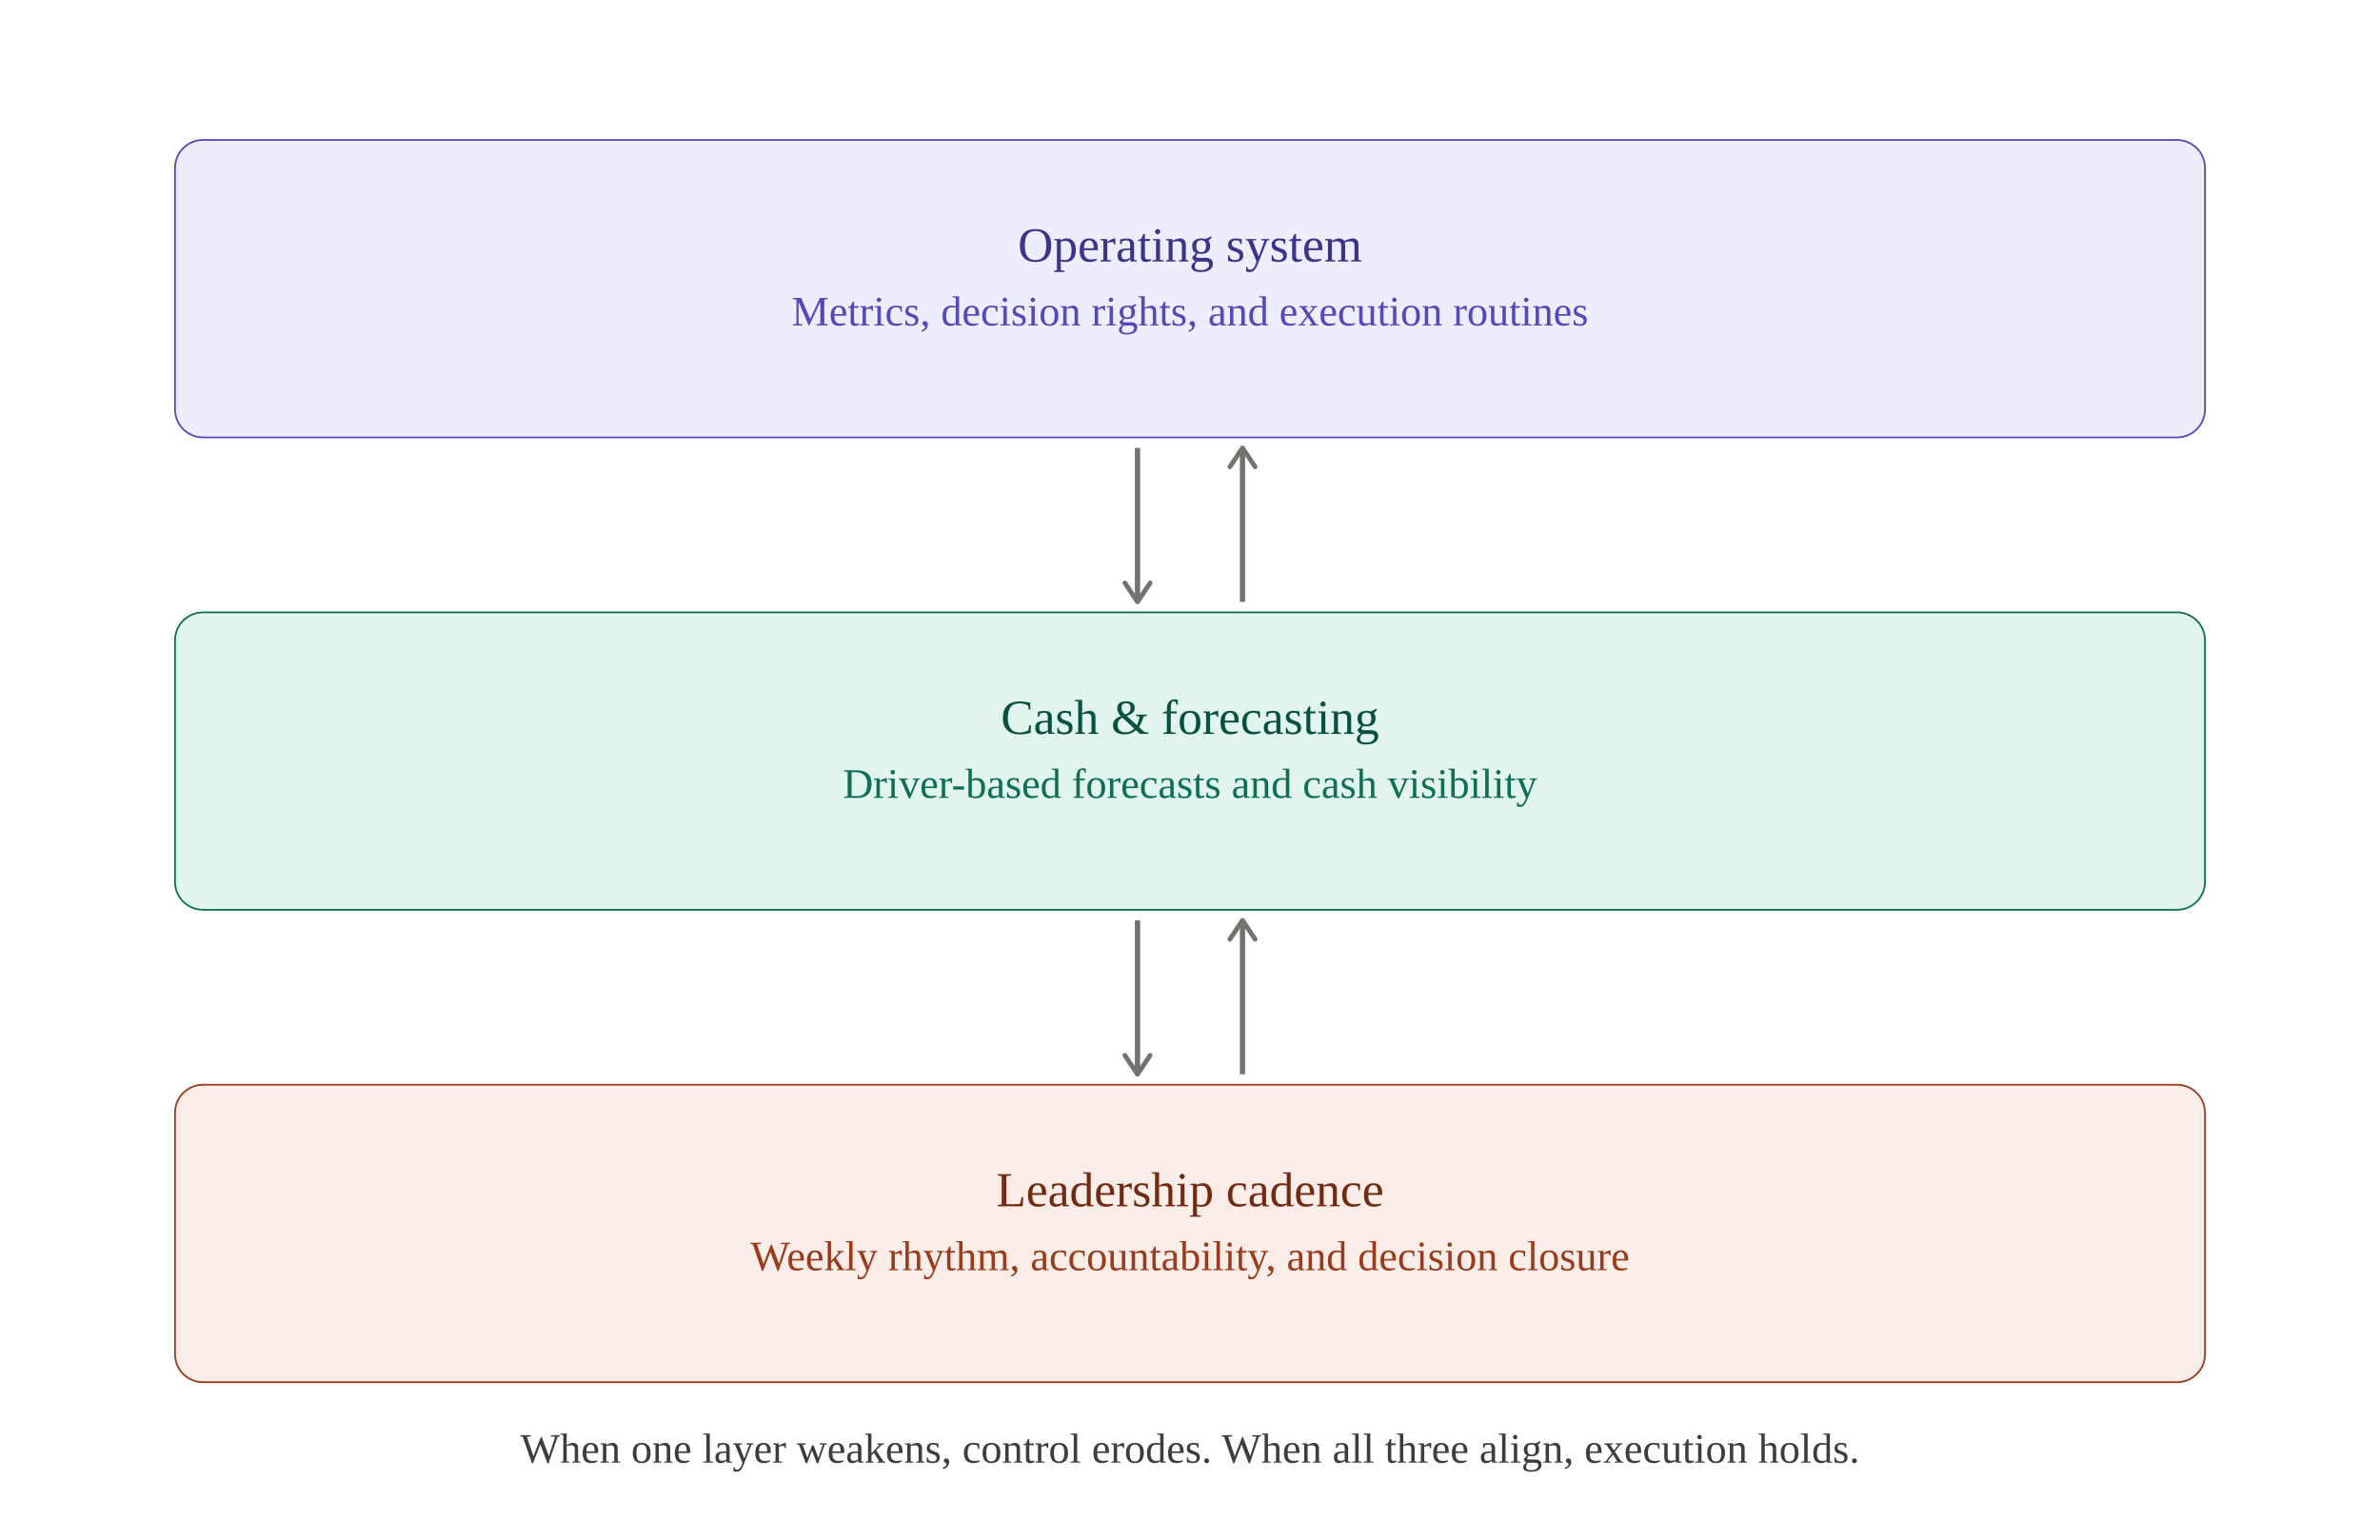
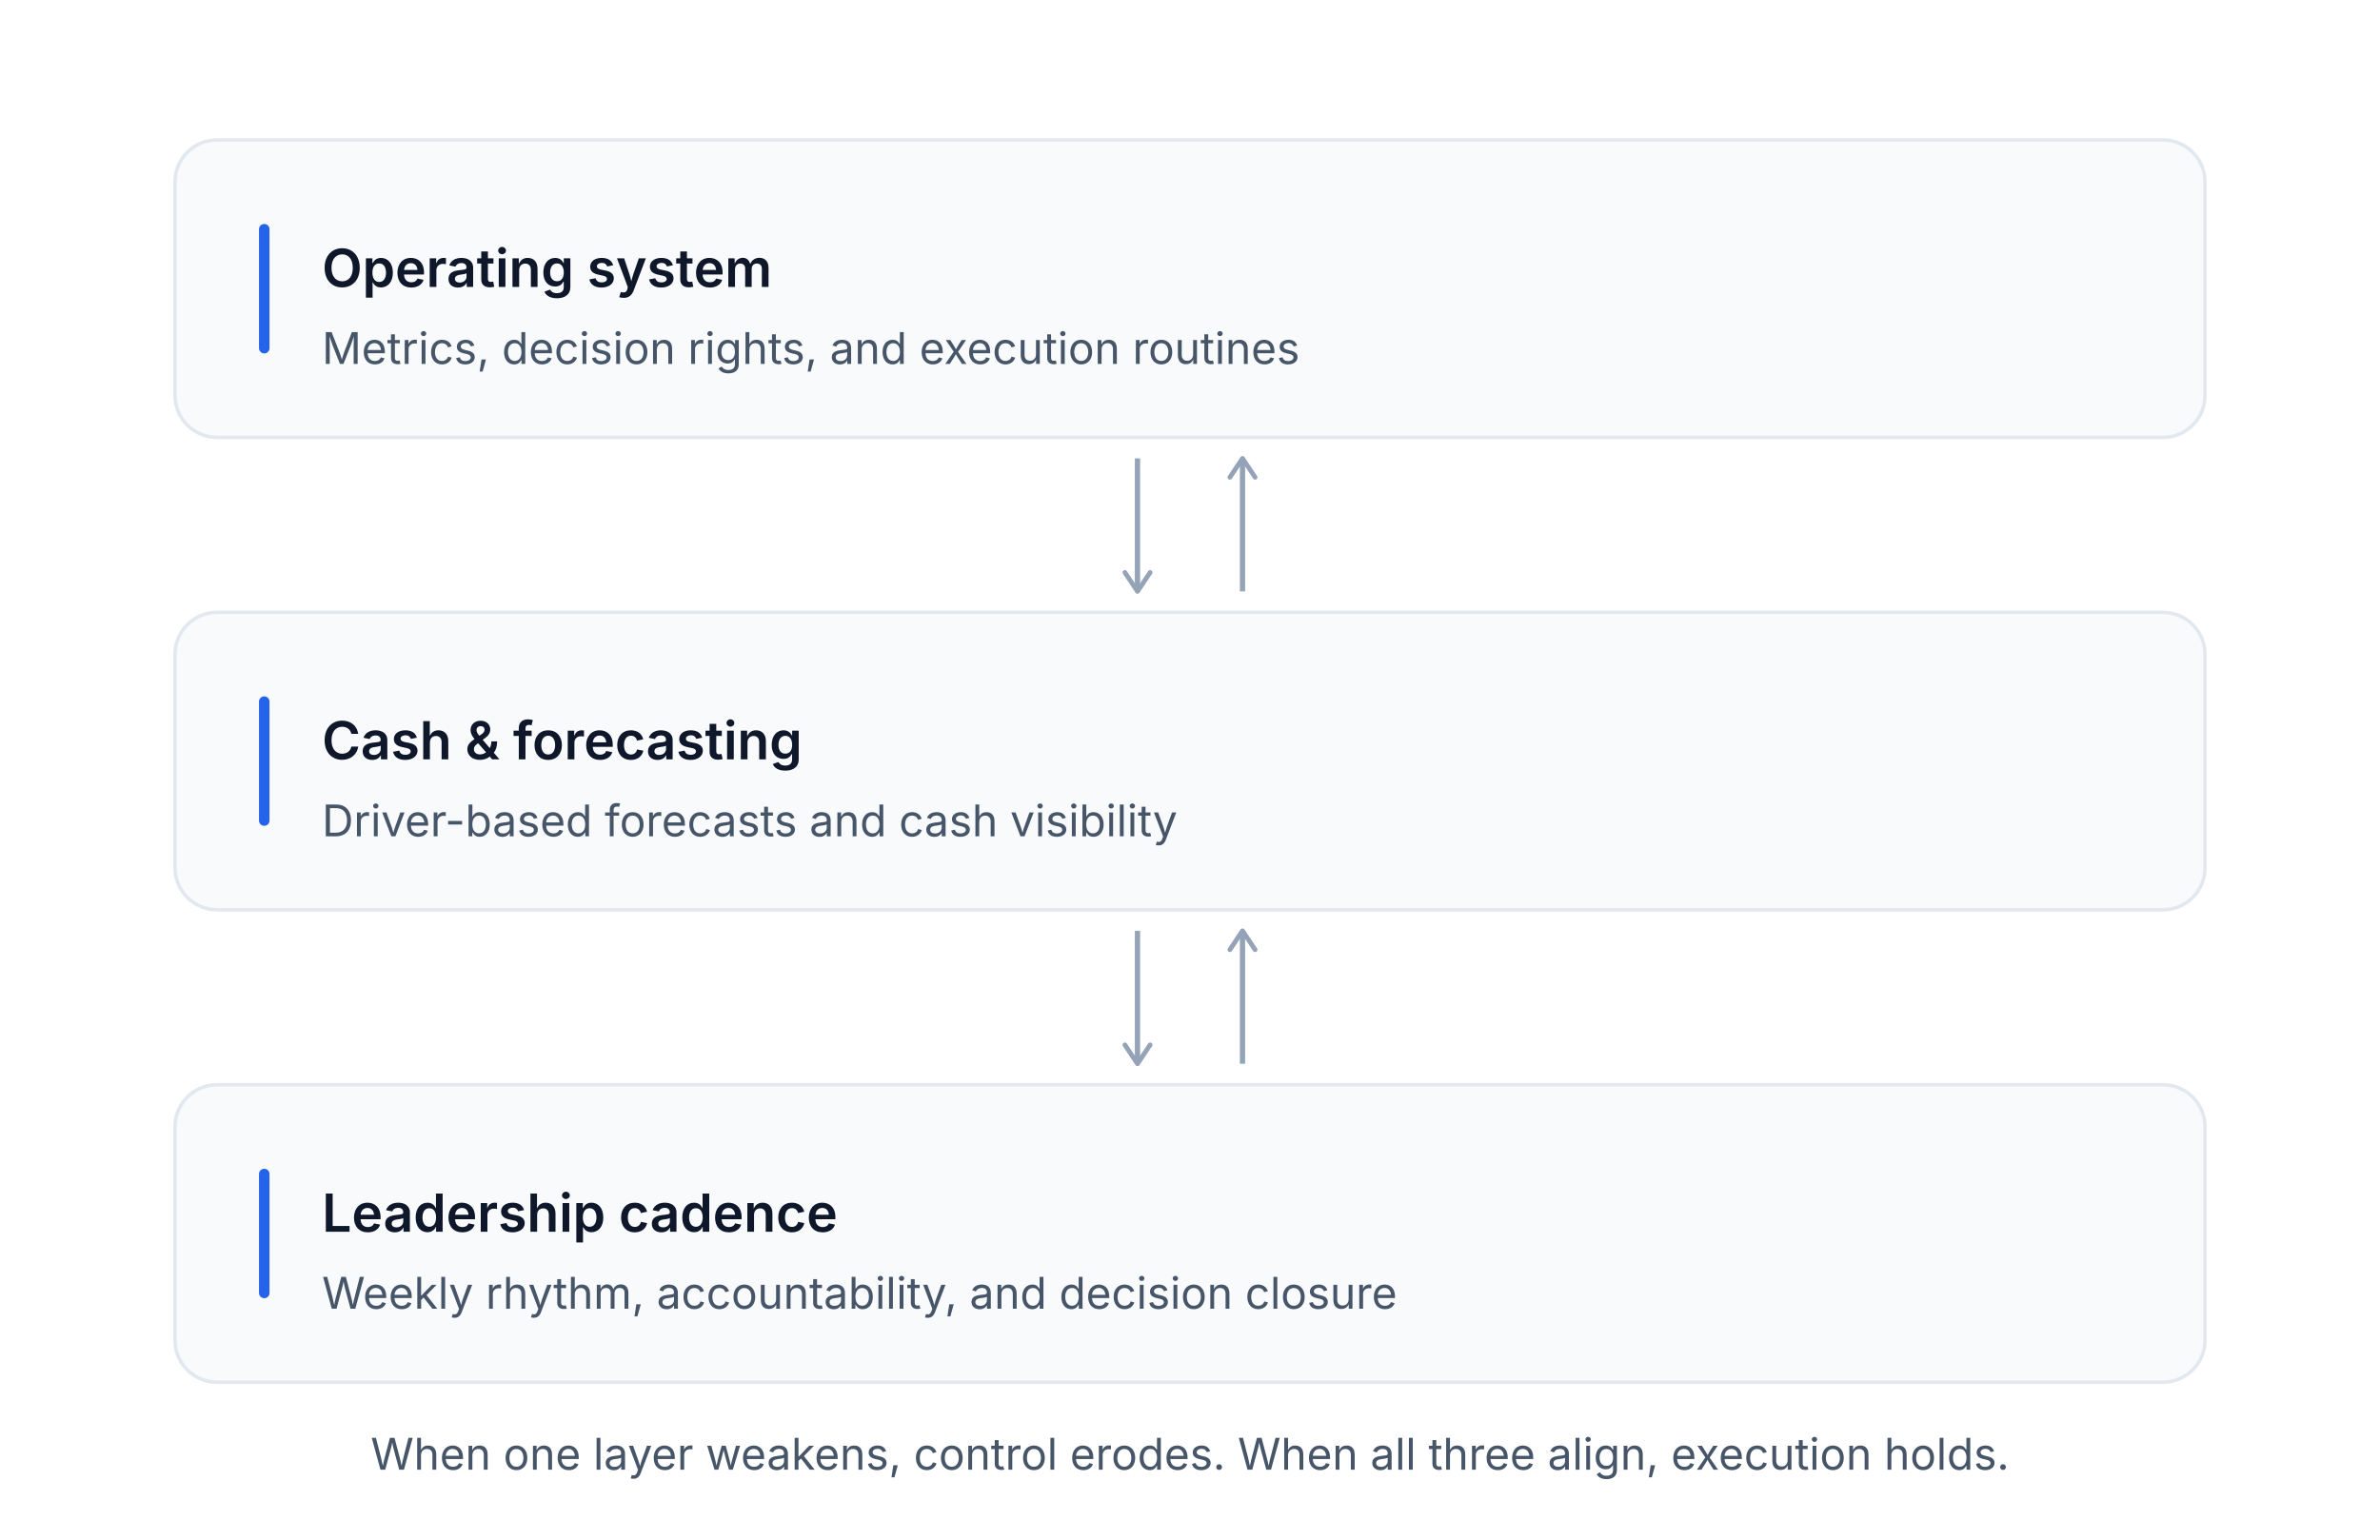
- <svg xmlns="http://www.w3.org/2000/svg" width="100%" viewBox="0 0 680 440">
+ <svg xmlns="http://www.w3.org/2000/svg" width="100%" viewBox="0 0 680 440" font-family="Inter, ui-sans-serif, system-ui, sans-serif">
  <defs>
    <marker id="arrow" viewBox="0 0 10 10" refX="8" refY="5" markerWidth="6" markerHeight="6" orient="auto-start-reverse">
-       <path d="M2 1L8 5L2 9" fill="none" stroke="rgb(115,114,108)" stroke-width="1.5" stroke-linecap="round" stroke-linejoin="round" />
+       <path d="M2 1L8 5L2 9" fill="none" stroke="rgb(148,163,184)" stroke-width="1.5" stroke-linecap="round" stroke-linejoin="round" />
    </marker>
  </defs>
  <g>
-     <rect x="50" y="40" width="580" height="85" rx="8" stroke-width="0.5" style="fill:rgb(238, 237, 254);stroke:rgb(83, 74, 183);stroke-width:0.5px;" />
-     <text x="340" y="70" text-anchor="middle" dominant-baseline="central" style="fill:rgb(60, 52, 137);stroke:none;font-size:14px;font-weight:500;text-anchor:middle;dominant-baseline:central">Operating system</text>
-     <text x="340" y="93" text-anchor="middle" style="fill:rgb(83, 74, 183);stroke:none;font-size:12px;font-weight:400;text-anchor:middle;">Metrics, decision rights, and execution routines</text>
+     <rect x="50" y="40" width="580" height="85" rx="12" style="fill:rgb(248,250,252);stroke:rgb(226,232,240);stroke-width:1px;" />
+     <rect x="74" y="64" width="3" height="37" rx="1.5" style="fill:rgb(37,99,235);stroke:none;" />
+     <text x="92" y="82" style="fill:rgb(15,23,42);stroke:none;font-size:15px;font-weight:600;">Operating system</text>
+     <text x="92" y="104" style="fill:rgb(71,85,105);stroke:none;font-size:12.5px;font-weight:400;">Metrics, decision rights, and execution routines</text>
  </g>
-   <line x1="325" y1="128" x2="325" y2="172" marker-end="url(#arrow)" style="stroke:rgb(115, 114, 108);stroke-width:1.5px;fill:none;" />
-   <line x1="355" y1="172" x2="355" y2="128" marker-end="url(#arrow)" style="stroke:rgb(115, 114, 108);stroke-width:1.5px;fill:none;" />
+   <line x1="325" y1="131" x2="325" y2="169" marker-end="url(#arrow)" style="stroke:rgb(148,163,184);stroke-width:1.5px;fill:none;" />
+   <line x1="355" y1="169" x2="355" y2="131" marker-end="url(#arrow)" style="stroke:rgb(148,163,184);stroke-width:1.5px;fill:none;" />
  <g>
-     <rect x="50" y="175" width="580" height="85" rx="8" stroke-width="0.5" style="fill:rgb(225, 245, 238);stroke:rgb(15, 110, 86);stroke-width:0.5px;" />
-     <text x="340" y="205" text-anchor="middle" dominant-baseline="central" style="fill:rgb(8, 80, 65);stroke:none;font-size:14px;font-weight:500;text-anchor:middle;dominant-baseline:central">Cash &amp; forecasting</text>
-     <text x="340" y="228" text-anchor="middle" style="fill:rgb(15, 110, 86);stroke:none;font-size:12px;font-weight:400;text-anchor:middle;">Driver-based forecasts and cash visibility</text>
+     <rect x="50" y="175" width="580" height="85" rx="12" style="fill:rgb(248,250,252);stroke:rgb(226,232,240);stroke-width:1px;" />
+     <rect x="74" y="199" width="3" height="37" rx="1.5" style="fill:rgb(37,99,235);stroke:none;" />
+     <text x="92" y="217" style="fill:rgb(15,23,42);stroke:none;font-size:15px;font-weight:600;">Cash &amp; forecasting</text>
+     <text x="92" y="239" style="fill:rgb(71,85,105);stroke:none;font-size:12.5px;font-weight:400;">Driver-based forecasts and cash visibility</text>
  </g>
-   <line x1="325" y1="263" x2="325" y2="307" marker-end="url(#arrow)" style="stroke:rgb(115, 114, 108);stroke-width:1.5px;fill:none;" />
-   <line x1="355" y1="307" x2="355" y2="263" marker-end="url(#arrow)" style="stroke:rgb(115, 114, 108);stroke-width:1.5px;fill:none;" />
+   <line x1="325" y1="266" x2="325" y2="304" marker-end="url(#arrow)" style="stroke:rgb(148,163,184);stroke-width:1.5px;fill:none;" />
+   <line x1="355" y1="304" x2="355" y2="266" marker-end="url(#arrow)" style="stroke:rgb(148,163,184);stroke-width:1.5px;fill:none;" />
  <g>
-     <rect x="50" y="310" width="580" height="85" rx="8" stroke-width="0.5" style="fill:rgb(250, 236, 231);stroke:rgb(153, 60, 29);stroke-width:0.5px;" />
-     <text x="340" y="340" text-anchor="middle" dominant-baseline="central" style="fill:rgb(113, 43, 19);stroke:none;font-size:14px;font-weight:500;text-anchor:middle;dominant-baseline:central">Leadership cadence</text>
-     <text x="340" y="363" text-anchor="middle" style="fill:rgb(153, 60, 29);stroke:none;font-size:12px;font-weight:400;text-anchor:middle;">Weekly rhythm, accountability, and decision closure</text>
+     <rect x="50" y="310" width="580" height="85" rx="12" style="fill:rgb(248,250,252);stroke:rgb(226,232,240);stroke-width:1px;" />
+     <rect x="74" y="334" width="3" height="37" rx="1.5" style="fill:rgb(37,99,235);stroke:none;" />
+     <text x="92" y="352" style="fill:rgb(15,23,42);stroke:none;font-size:15px;font-weight:600;">Leadership cadence</text>
+     <text x="92" y="374" style="fill:rgb(71,85,105);stroke:none;font-size:12.5px;font-weight:400;">Weekly rhythm, accountability, and decision closure</text>
  </g>
-   <text x="340" y="418" text-anchor="middle" style="fill:rgb(61, 61, 58);stroke:none;font-size:12px;font-weight:400;text-anchor:middle;">When one layer weakens, control erodes. When all three align, execution holds.</text>
+   <text x="340" y="420" text-anchor="middle" style="fill:rgb(71,85,105);stroke:none;font-size:12.5px;font-weight:400;">When one layer weakens, control erodes. When all three align, execution holds.</text>
</svg>
